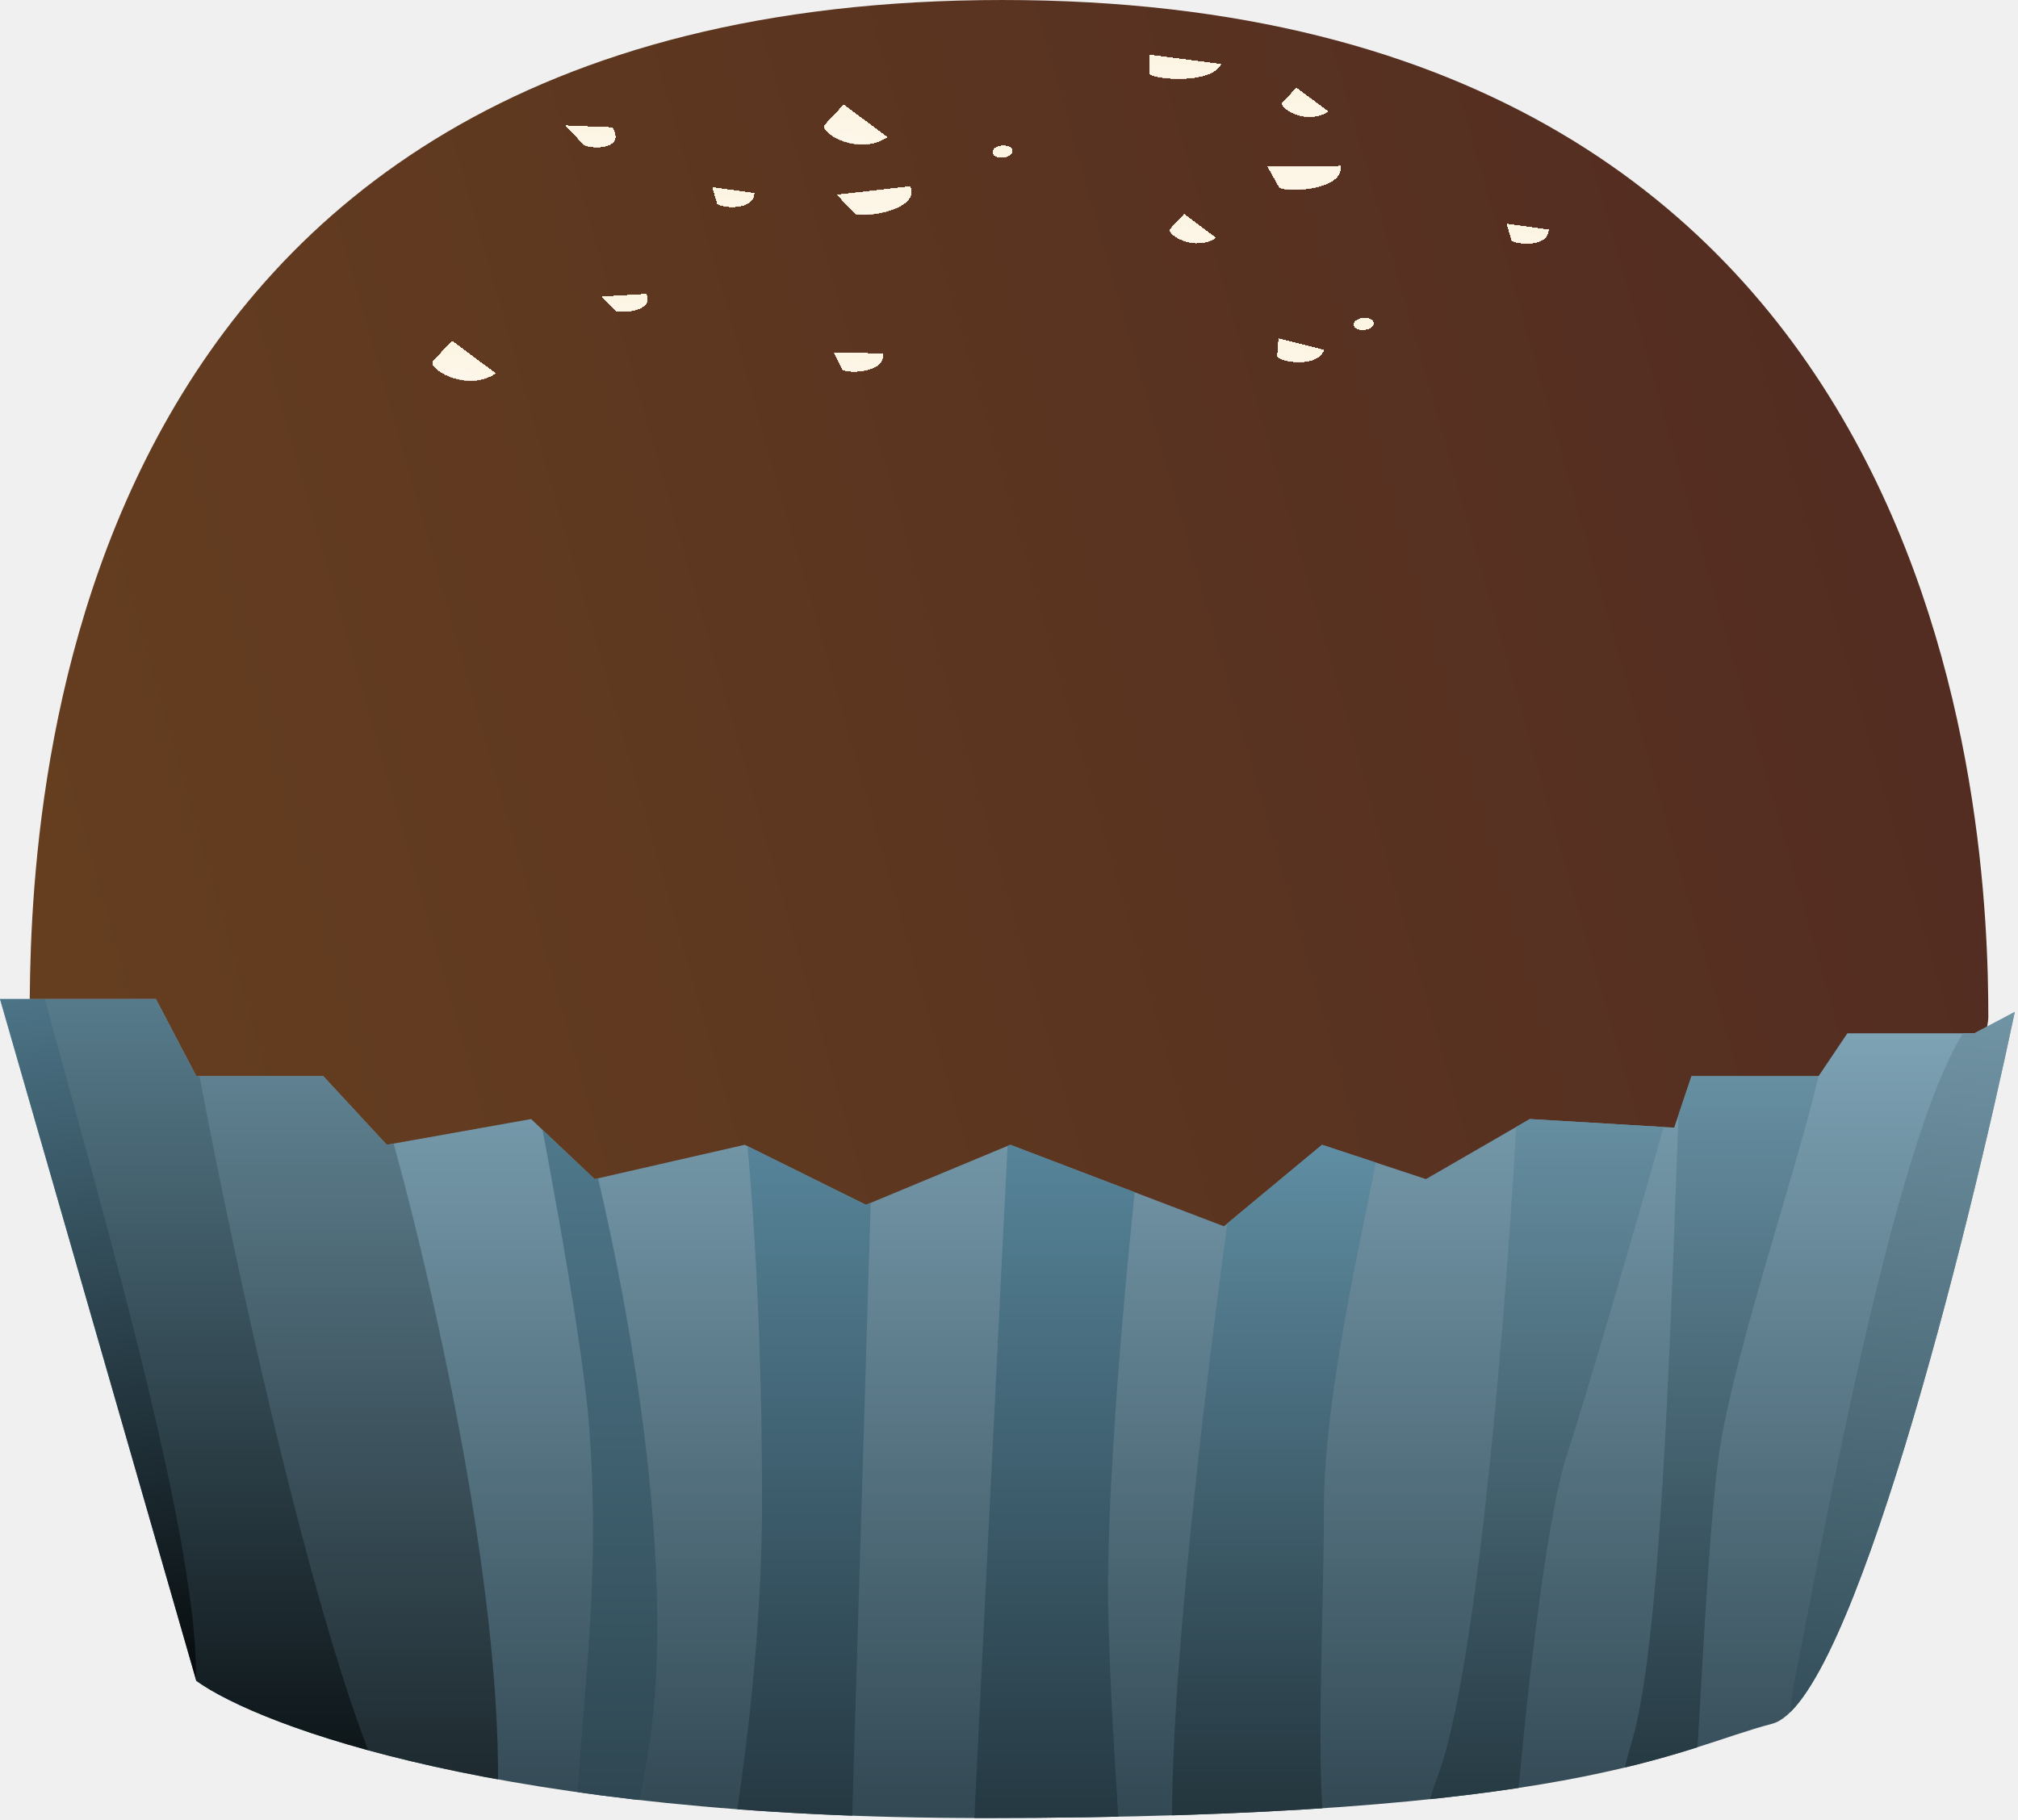
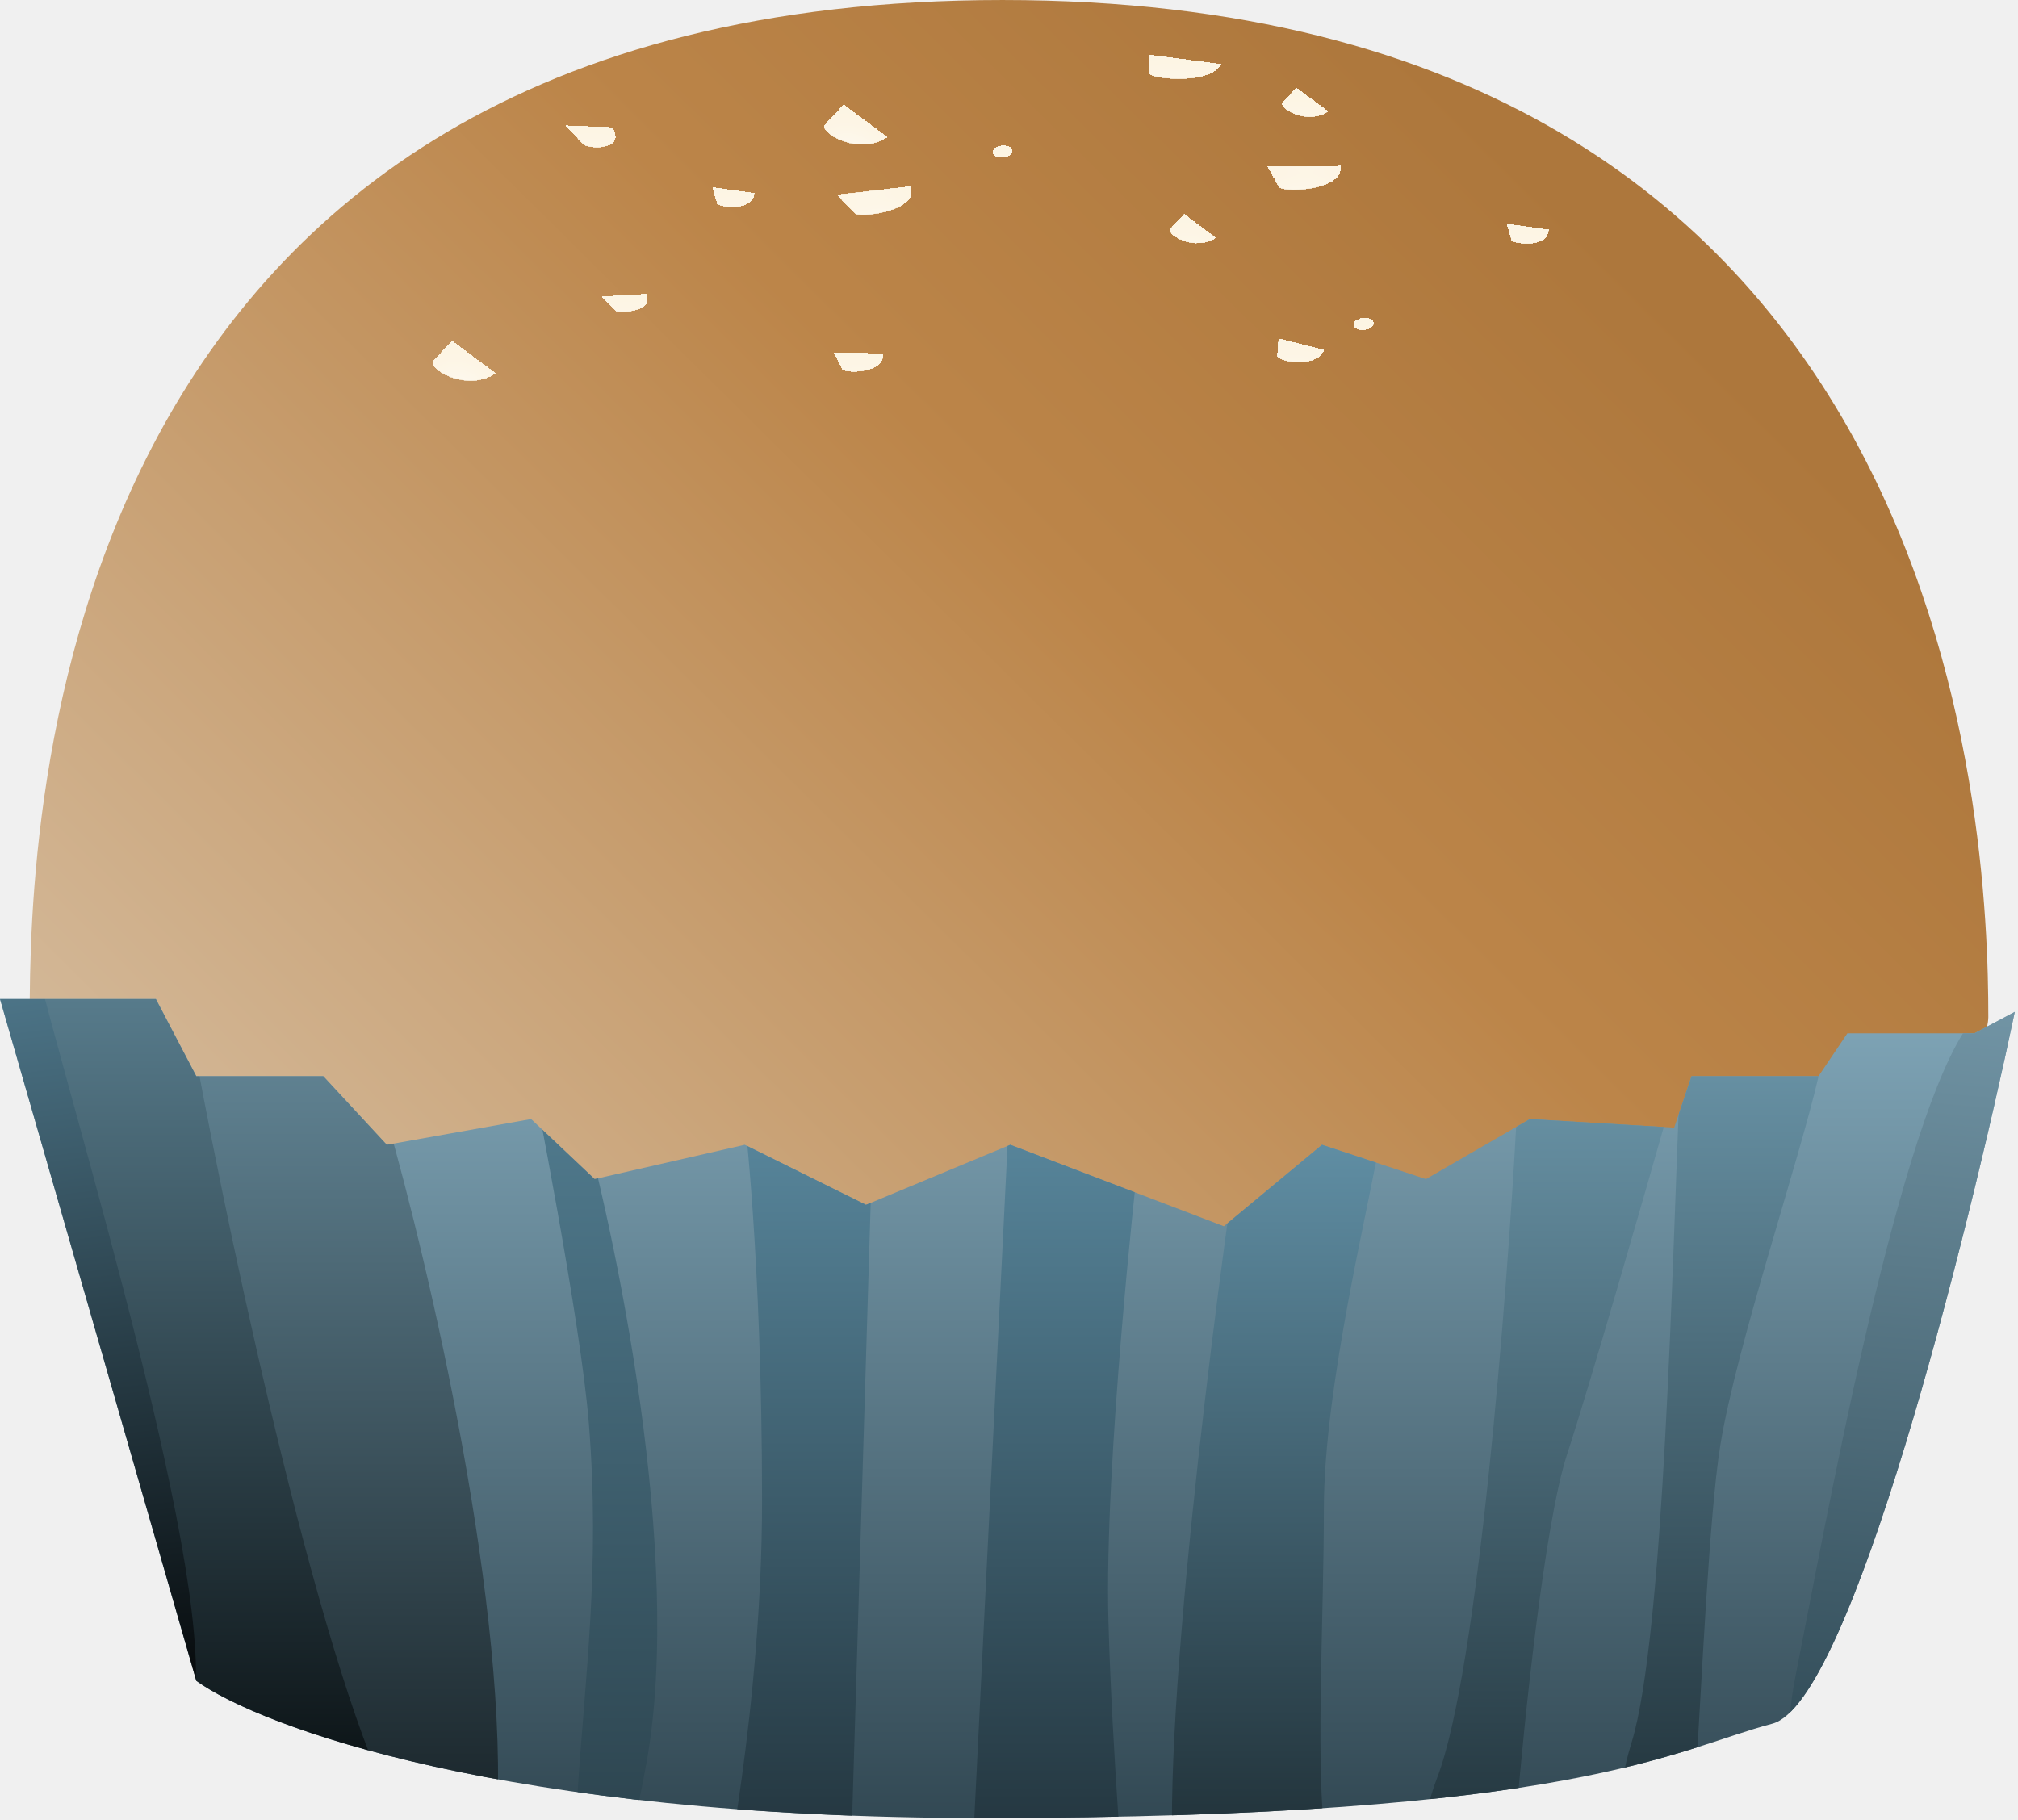
<svg xmlns="http://www.w3.org/2000/svg" width="204" height="184" fill="none">
-   <path d="M101.345.001C4.66.001 3 83.501 3 102.831l31.158 61.674c12.774 4.499 44.763 13.496 70.532 13.496 25.77 0 60.351-8.997 74.42-13.496 7.22-23.579 21.89-57.207 21.89-61.674 0-18.83-2.97-102.83-99.655-102.83Z" fill="url(#paint0_linear_1906_5283)" />
-   <g filter="url(#filter0_i_1906_5283)" fill="white">
+   <path d="M101.345.001C4.66.001 3 83.501 3 102.831l31.158 61.674c12.774 4.499 44.763 13.496 70.532 13.496 25.77 0 60.351-8.997 74.42-13.496 7.22-23.579 21.89-57.207 21.89-61.674 0-18.83-2.97-102.83-99.655-102.83Z" fill="url(#paint0_linear_1398_3716)" />
+   <g filter="url(#filter0_i_1398_3716)" fill="#fff">
    <path d="M86.492 21.605c1.173.418 6.468-.512 5.5-2.732l-7.319.834 1.819 1.898ZM59.056 14.619c.916.515 4.157.364 2.804-1.71l-4.622-.188 1.818 1.898ZM62.233 31.388c.764.336 3.907-.072 3.072-1.635l-4.393.256 1.32 1.379ZM72.534 20.574c.518.475 3.612.67 3.686-1.023l-4.155-.581.469 1.604ZM152.834 24.27c.519.476 3.612.67 3.687-1.023l-4.156-.581.469 1.604ZM83.332 12.72c-.1.855 3.512 2.993 6.304 1.142l-4.343-3.23-1.961 2.089ZM116.222 7.459c.683.582 6.141 1 7.163-.956l-7.164-.93.001 1.886ZM43.74 36.603c-.1.855 3.512 2.993 6.304 1.142l-4.343-3.23-1.962 2.088ZM118.287 23.212c-.073.619 2.544 2.167 4.566.826l-3.145-2.34-1.421 1.514ZM129.15 36.023c.398.568 3.863 1.163 4.649-.618l-4.523-1.138-.126 1.756ZM129.638 10.44c-.073.619 2.544 2.167 4.566.826l-3.145-2.34-1.421 1.513ZM85.173 37.338c.677.451 4.26.281 4.051-1.563l-4.868-.118.817 1.68ZM129.353 18.944c1.002.547 6.391.194 6.144-2.138l-7.31.037 1.166 2.101Z" />
-     <ellipse cx=".657" cy=".91" rx=".657" ry=".91" transform="matrix(0.691797 0.722092 -0.935061 0.354486 101.745 14.5293)" />
-     <ellipse cx=".657" cy=".91" rx=".657" ry=".91" transform="matrix(0.691797 0.722092 -0.935061 0.354486 138.261 31.9561)" />
+     <ellipse cx=".657" cy=".91" rx=".657" ry=".91" transform="matrix(.6918 .7221 -.93506 .35449 101.745 14.53)" />
+     <ellipse cx=".657" cy=".91" rx=".657" ry=".91" transform="matrix(.6918 .7221 -.93506 .35449 138.261 31.956)" />
  </g>
-   <path d="M15.757 101.001H0l19.843 68.935c6.42 4.624 31.28 13.873 79.37 13.873 60.11 0 70.031-6.937 79.953-9.538 7.937-2.081 19.648-48.847 24.511-71.969l-4.085 2.167h-12.84l-2.918 4.336h-12.839l-1.751 5.202-14.59-.867-10.504 6.07-10.505-3.468-9.921 8.237-21.594-8.237-14.59 6.069-12.255-6.069-15.174 3.468-6.42-6.07-14.59 2.602-6.42-6.937H19.844l-4.086-7.804Z" fill="url(#paint1_linear_1906_5283)" />
-   <mask id="mask0_1906_5283" style="mask-type:alpha" maskUnits="userSpaceOnUse" x="0" y="101" width="204" height="83">
+   <path d="M15.757 101.001H0l19.843 68.935c6.42 4.624 31.28 13.873 79.37 13.873 60.11 0 70.031-6.937 79.953-9.538 7.937-2.081 19.648-48.847 24.511-71.969l-4.085 2.167h-12.84l-2.918 4.336h-12.839l-1.751 5.202-14.59-.867-10.504 6.07-10.505-3.468-9.921 8.237-21.594-8.237-14.59 6.069-12.255-6.069-15.174 3.468-6.42-6.07-14.59 2.602-6.42-6.937H19.844l-4.086-7.804Z" fill="url(#paint1_linear_1398_3716)" />
+   <mask id="mask0_1398_3716" style="mask-type:alpha" maskUnits="userSpaceOnUse" x="0" y="101" width="204" height="83">
    <path d="M15.757 101.002H0l19.843 68.935c6.42 4.624 31.28 13.873 79.37 13.873 60.11 0 70.031-6.937 79.953-9.538 7.937-2.081 19.648-48.847 24.511-71.969l-4.085 2.167h-12.84l-2.918 4.336h-12.839l-1.751 5.202-14.59-.867-10.504 6.07-10.505-3.468-9.921 8.237-21.594-8.237-14.59 6.069-12.255-6.069-15.174 3.468-6.42-6.07-14.59 2.602-6.42-6.937H19.844l-4.086-7.804Z" fill="#80A6B8" />
  </mask>
-   <g mask="url(#mask0_1906_5283)">
-     <path d="M145.314 179.652c4.1-10.777 7.023-48.526 7.972-66.054l5.125-9.995 10.25 8.691c-2.468 8.692-7.972 27.813-10.25 34.766-2.278 6.953-4.366 27.233-5.125 36.503-4.366 3.187-12.072 6.867-7.972-3.911Z" fill="url(#paint2_linear_1906_5283)" />
-     <path d="M164.935 176.183c3.319-10.777 4.125-49.417 4.893-66.945l5.709-9.104 8.298 8.691c-1.998 8.691-8.298 27.293-9.922 37.265-1.145 7.036-1.91 24.733-2.525 34.004-3.534 3.187-9.772 6.866-6.453-3.911Z" fill="url(#paint3_linear_1906_5283)" />
-     <path d="M181.5 169.503c2.917-14.741 9.921-53.761 16.924-65.011l7.052-9.38 6.807 9.38c-3.412 8.445-12.723 26.336-15.974 36.086-2.293 6.879-5.962 24.375-8.096 33.52l-.106.075c-4.009 2.827-8.753 6.173-6.607-4.67Z" fill="url(#paint4_linear_1906_5283)" />
-     <path d="M119.24 193.306c-2.801-10.058 2.723-55.35 5.836-76.738 4.669-3.122 11.672-2.746 14.59-2.168-1.167 7.226-5.836 25.621-5.836 38.194 0 10.498-.778 24.527 0 32.041-3.696 7.082-11.789 18.73-14.59 8.671Z" fill="url(#paint5_linear_1906_5283)" />
-     <path d="M65.364 178.173c3.735-20.81-3.113-53.471-7.004-67.2l-5.252-5.636c.973 4.769 5.617 28.45 6.42 38.586 1.167 14.741-.39 25.435-1.168 37.719.779 7.515 3.269 17.342 7.004-3.469Z" fill="url(#paint6_linear_1906_5283)" />
-     <path d="m98.045 192.914 3.982-80.641 12.942 5.859s-3.356 29.909-2.918 45.734c.371 13.382 1.751 29.915 1.751 29.915l-15.757-.867Z" fill="url(#paint7_linear_1906_5283)" />
-     <path d="M85.892 192.047H72.95s4.085-19.51 4.085-40.32c0-24.713-1.853-39.454-1.853-39.454l12.942 5.859-2.232 73.915Z" fill="url(#paint8_linear_1906_5283)" />
-     <path d="M50.19 184.676c1.4-21.504-6.809-56.65-11.089-71.536l-3.501-7.804L-9.92 84.96c5.835 26.013 17.157 80.64 15.756 91.045-1.75 13.007 42.603 35.551 44.354 8.671Z" fill="url(#paint9_linear_1906_5283)" />
-     <path d="M40.269 183.81c-7.47-13.527-16.73-56.795-20.426-76.739a9895.427 9895.427 0 0 0-6.42-19.51c-.467-1.387-15.757-6.358-23.344-8.67l11.672 96.248c15.952 8.526 45.988 22.198 38.518 8.671Z" fill="url(#paint10_linear_1906_5283)" />
-     <path d="M18.675 175.139c5.253-7.804-9.143-55.061-14.59-75.871l-15.173-6.937c8.365 31.938 23.28 92.44 29.763 82.808Z" fill="url(#paint11_linear_1906_5283)" />
+   <g mask="url(#mask0_1398_3716)">
+     <path d="M145.314 179.652c4.1-10.777 7.023-48.526 7.972-66.054l5.125-9.995 10.25 8.691c-2.468 8.692-7.972 27.813-10.25 34.766-2.278 6.953-4.366 27.233-5.125 36.503-4.366 3.187-12.072 6.867-7.972-3.911Z" fill="url(#paint2_linear_1398_3716)" />
+     <path d="M164.935 176.183c3.319-10.777 4.125-49.417 4.893-66.945l5.709-9.104 8.298 8.691c-1.998 8.691-8.298 27.293-9.922 37.265-1.145 7.036-1.91 24.733-2.525 34.004-3.534 3.187-9.772 6.866-6.453-3.911Z" fill="url(#paint3_linear_1398_3716)" />
+     <path d="M181.5 169.503c2.917-14.741 9.921-53.761 16.924-65.011l7.052-9.38 6.807 9.38c-3.412 8.445-12.723 26.336-15.974 36.086-2.293 6.879-5.962 24.375-8.096 33.52l-.106.075c-4.009 2.827-8.753 6.173-6.607-4.67Z" fill="url(#paint4_linear_1398_3716)" />
+     <path d="M119.24 193.306c-2.801-10.058 2.723-55.35 5.836-76.738 4.669-3.122 11.672-2.746 14.59-2.168-1.167 7.226-5.836 25.621-5.836 38.194 0 10.498-.778 24.527 0 32.041-3.696 7.082-11.789 18.73-14.59 8.671Z" fill="url(#paint5_linear_1398_3716)" />
+     <path d="M65.364 178.173c3.735-20.81-3.113-53.471-7.004-67.2l-5.252-5.636c.973 4.769 5.617 28.45 6.42 38.586 1.167 14.741-.39 25.435-1.168 37.719.779 7.515 3.269 17.342 7.004-3.469Z" fill="url(#paint6_linear_1398_3716)" />
+     <path d="m98.045 192.914 3.982-80.641 12.942 5.859s-3.356 29.909-2.918 45.734c.371 13.382 1.751 29.915 1.751 29.915l-15.757-.867Z" fill="url(#paint7_linear_1398_3716)" />
+     <path d="M85.892 192.047H72.95s4.085-19.51 4.085-40.32c0-24.713-1.853-39.454-1.853-39.454l12.942 5.859-2.232 73.915Z" fill="url(#paint8_linear_1398_3716)" />
+     <path d="M50.19 184.676c1.4-21.504-6.809-56.65-11.089-71.536l-3.501-7.804L-9.92 84.96c5.835 26.013 17.157 80.64 15.756 91.045-1.75 13.007 42.603 35.551 44.354 8.671Z" fill="url(#paint9_linear_1398_3716)" />
+     <path d="M40.269 183.81c-7.47-13.527-16.73-56.795-20.426-76.739a9895.427 9895.427 0 0 0-6.42-19.51c-.467-1.387-15.757-6.358-23.344-8.67l11.672 96.248c15.952 8.526 45.988 22.198 38.518 8.671Z" fill="url(#paint10_linear_1398_3716)" />
+     <path d="M18.675 175.139c5.253-7.804-9.143-55.061-14.59-75.871l-15.173-6.937c8.365 31.938 23.28 92.44 29.763 82.808Z" fill="url(#paint11_linear_1398_3716)" />
  </g>
  <defs>
-     <filter id="filter0_i_1906_5283" x="43.737" y="5.572" width="112.784" height="36.296" filterUnits="userSpaceOnUse" color-interpolation-filters="sRGB">
+     <linearGradient id="paint0_linear_1398_3716" x1="54" y1="193" x2="219.243" y2="26.236" gradientUnits="userSpaceOnUse">
+       <stop stop-color="#D9C5AC" />
+       <stop offset=".57" stop-color="#BC8549" />
+       <stop offset=".835" stop-color="#AD773C" />
+     </linearGradient>
+     <linearGradient id="paint1_linear_1398_3716" x1="101.838" y1="101.001" x2="101.838" y2="195.949" gradientUnits="userSpaceOnUse">
+       <stop stop-color="#80A6B8" />
+       <stop offset="1" stop-color="#273B45" />
+     </linearGradient>
+     <linearGradient id="paint2_linear_1398_3716" x1="156.405" y1="103.603" x2="156.405" y2="186.845" gradientUnits="userSpaceOnUse">
+       <stop stop-color="#6E9AAE" />
+       <stop offset="1" stop-color="#22343C" />
+     </linearGradient>
+     <linearGradient id="paint3_linear_1398_3716" x1="173.913" y1="100.134" x2="173.913" y2="183.376" gradientUnits="userSpaceOnUse">
+       <stop stop-color="#6E9AAE" />
+       <stop offset="1" stop-color="#22343C" />
+     </linearGradient>
+     <linearGradient id="paint4_linear_1398_3716" x1="203.865" y1="94.965" x2="196.261" y2="178.14" gradientUnits="userSpaceOnUse">
+       <stop stop-color="#779BAC" />
+       <stop offset="1" stop-color="#314B57" />
+     </linearGradient>
+     <linearGradient id="paint5_linear_1398_3716" x1="129.069" y1="114.008" x2="129.069" y2="197.227" gradientUnits="userSpaceOnUse">
+       <stop stop-color="#6190A6" />
+       <stop offset="1" stop-color="#172328" />
+     </linearGradient>
+     <linearGradient id="paint6_linear_1398_3716" x1="59.776" y1="105.337" x2="59.776" y2="190.658" gradientUnits="userSpaceOnUse">
+       <stop stop-color="#537F93" />
+       <stop offset="1" stop-color="#2A404A" />
+     </linearGradient>
+     <linearGradient id="paint7_linear_1398_3716" x1="107.383" y1="112.273" x2="107.383" y2="192.047" gradientUnits="userSpaceOnUse">
+       <stop stop-color="#59889E" />
+       <stop offset="1" stop-color="#1F2F37" />
+     </linearGradient>
+     <linearGradient id="paint8_linear_1398_3716" x1="80.537" y1="112.273" x2="80.537" y2="192.047" gradientUnits="userSpaceOnUse">
+       <stop stop-color="#59889E" />
+       <stop offset="1" stop-color="#1F2F37" />
+     </linearGradient>
+     <linearGradient id="paint9_linear_1398_3716" x1="20.214" y1="84.96" x2="20.214" y2="197.271" gradientUnits="userSpaceOnUse">
+       <stop stop-color="#759EB1" />
+       <stop offset="1" stop-color="#0D1417" />
+     </linearGradient>
+     <linearGradient id="paint10_linear_1398_3716" x1="15.76" y1="78.891" x2="15.76" y2="189.514" gradientUnits="userSpaceOnUse">
+       <stop stop-color="#6C98AC" />
+       <stop offset=".887" stop-color="#0E1619" />
+     </linearGradient>
+     <linearGradient id="paint11_linear_1398_3716" x1="22.761" y1="176.44" x2="12.397" y2="91.333" gradientUnits="userSpaceOnUse">
+       <stop />
+       <stop offset="1" stop-color="#548095" />
+     </linearGradient>
+     <filter id="filter0_i_1398_3716" x="43.737" y="5.572" width="112.784" height="36.296" filterUnits="userSpaceOnUse" color-interpolation-filters="sRGB">
      <feFlood flood-opacity="0" result="BackgroundImageFix" />
-       <feBlend mode="normal" in="SourceGraphic" in2="BackgroundImageFix" result="shape" />
-       <feColorMatrix in="SourceAlpha" type="matrix" values="0 0 0 0 0 0 0 0 0 0 0 0 0 0 0 0 0 0 127 0" result="hardAlpha" />
+       <feBlend in="SourceGraphic" in2="BackgroundImageFix" result="shape" />
+       <feColorMatrix in="SourceAlpha" values="0 0 0 0 0 0 0 0 0 0 0 0 0 0 0 0 0 0 127 0" result="hardAlpha" />
      <feOffset dy="3.391" />
      <feGaussianBlur stdDeviation="1.696" />
      <feComposite in2="hardAlpha" operator="arithmetic" k2="-1" k3="1" />
-       <feColorMatrix type="matrix" values="0 0 0 0 0.99 0 0 0 0 0.959 0 0 0 0 0.892 0 0 0 1 0" />
-       <feBlend mode="normal" in2="shape" result="effect1_innerShadow_1906_5283" />
+       <feColorMatrix values="0 0 0 0 0.99 0 0 0 0 0.959 0 0 0 0 0.892 0 0 0 1 0" />
+       <feBlend in2="shape" result="effect1_innerShadow_1398_3716" />
    </filter>
-     <linearGradient id="paint0_linear_1906_5283" x1="8.2" y1="143.263" x2="251.663" y2="73.908" gradientUnits="userSpaceOnUse">
-       <stop stop-color="#663F20" />
-       <stop offset="1" stop-color="#4E2821" />
-     </linearGradient>
-     <linearGradient id="paint1_linear_1906_5283" x1="101.838" y1="101.001" x2="101.838" y2="195.949" gradientUnits="userSpaceOnUse">
-       <stop stop-color="#80A6B8" />
-       <stop offset="1" stop-color="#273B45" />
-     </linearGradient>
-     <linearGradient id="paint2_linear_1906_5283" x1="156.405" y1="103.603" x2="156.405" y2="186.845" gradientUnits="userSpaceOnUse">
-       <stop stop-color="#6E9AAE" />
-       <stop offset="1" stop-color="#22343C" />
-     </linearGradient>
-     <linearGradient id="paint3_linear_1906_5283" x1="173.913" y1="100.134" x2="173.913" y2="183.376" gradientUnits="userSpaceOnUse">
-       <stop stop-color="#6E9AAE" />
-       <stop offset="1" stop-color="#22343C" />
-     </linearGradient>
-     <linearGradient id="paint4_linear_1906_5283" x1="203.865" y1="94.965" x2="196.261" y2="178.14" gradientUnits="userSpaceOnUse">
-       <stop stop-color="#779BAC" />
-       <stop offset="1" stop-color="#314B57" />
-     </linearGradient>
-     <linearGradient id="paint5_linear_1906_5283" x1="129.069" y1="114.008" x2="129.069" y2="197.227" gradientUnits="userSpaceOnUse">
-       <stop stop-color="#6190A6" />
-       <stop offset="1" stop-color="#172328" />
-     </linearGradient>
-     <linearGradient id="paint6_linear_1906_5283" x1="59.776" y1="105.337" x2="59.776" y2="190.658" gradientUnits="userSpaceOnUse">
-       <stop stop-color="#537F93" />
-       <stop offset="1" stop-color="#2A404A" />
-     </linearGradient>
-     <linearGradient id="paint7_linear_1906_5283" x1="107.383" y1="112.273" x2="107.383" y2="192.047" gradientUnits="userSpaceOnUse">
-       <stop stop-color="#59889E" />
-       <stop offset="1" stop-color="#1F2F37" />
-     </linearGradient>
-     <linearGradient id="paint8_linear_1906_5283" x1="80.537" y1="112.273" x2="80.537" y2="192.047" gradientUnits="userSpaceOnUse">
-       <stop stop-color="#59889E" />
-       <stop offset="1" stop-color="#1F2F37" />
-     </linearGradient>
-     <linearGradient id="paint9_linear_1906_5283" x1="20.214" y1="84.96" x2="20.214" y2="197.271" gradientUnits="userSpaceOnUse">
-       <stop stop-color="#759EB1" />
-       <stop offset="1" stop-color="#0D1417" />
-     </linearGradient>
-     <linearGradient id="paint10_linear_1906_5283" x1="15.76" y1="78.891" x2="15.76" y2="189.514" gradientUnits="userSpaceOnUse">
-       <stop stop-color="#6C98AC" />
-       <stop offset=".887" stop-color="#0E1619" />
-     </linearGradient>
-     <linearGradient id="paint11_linear_1906_5283" x1="22.761" y1="176.44" x2="12.397" y2="91.333" gradientUnits="userSpaceOnUse">
-       <stop />
-       <stop offset="1" stop-color="#548095" />
-     </linearGradient>
  </defs>
</svg>
